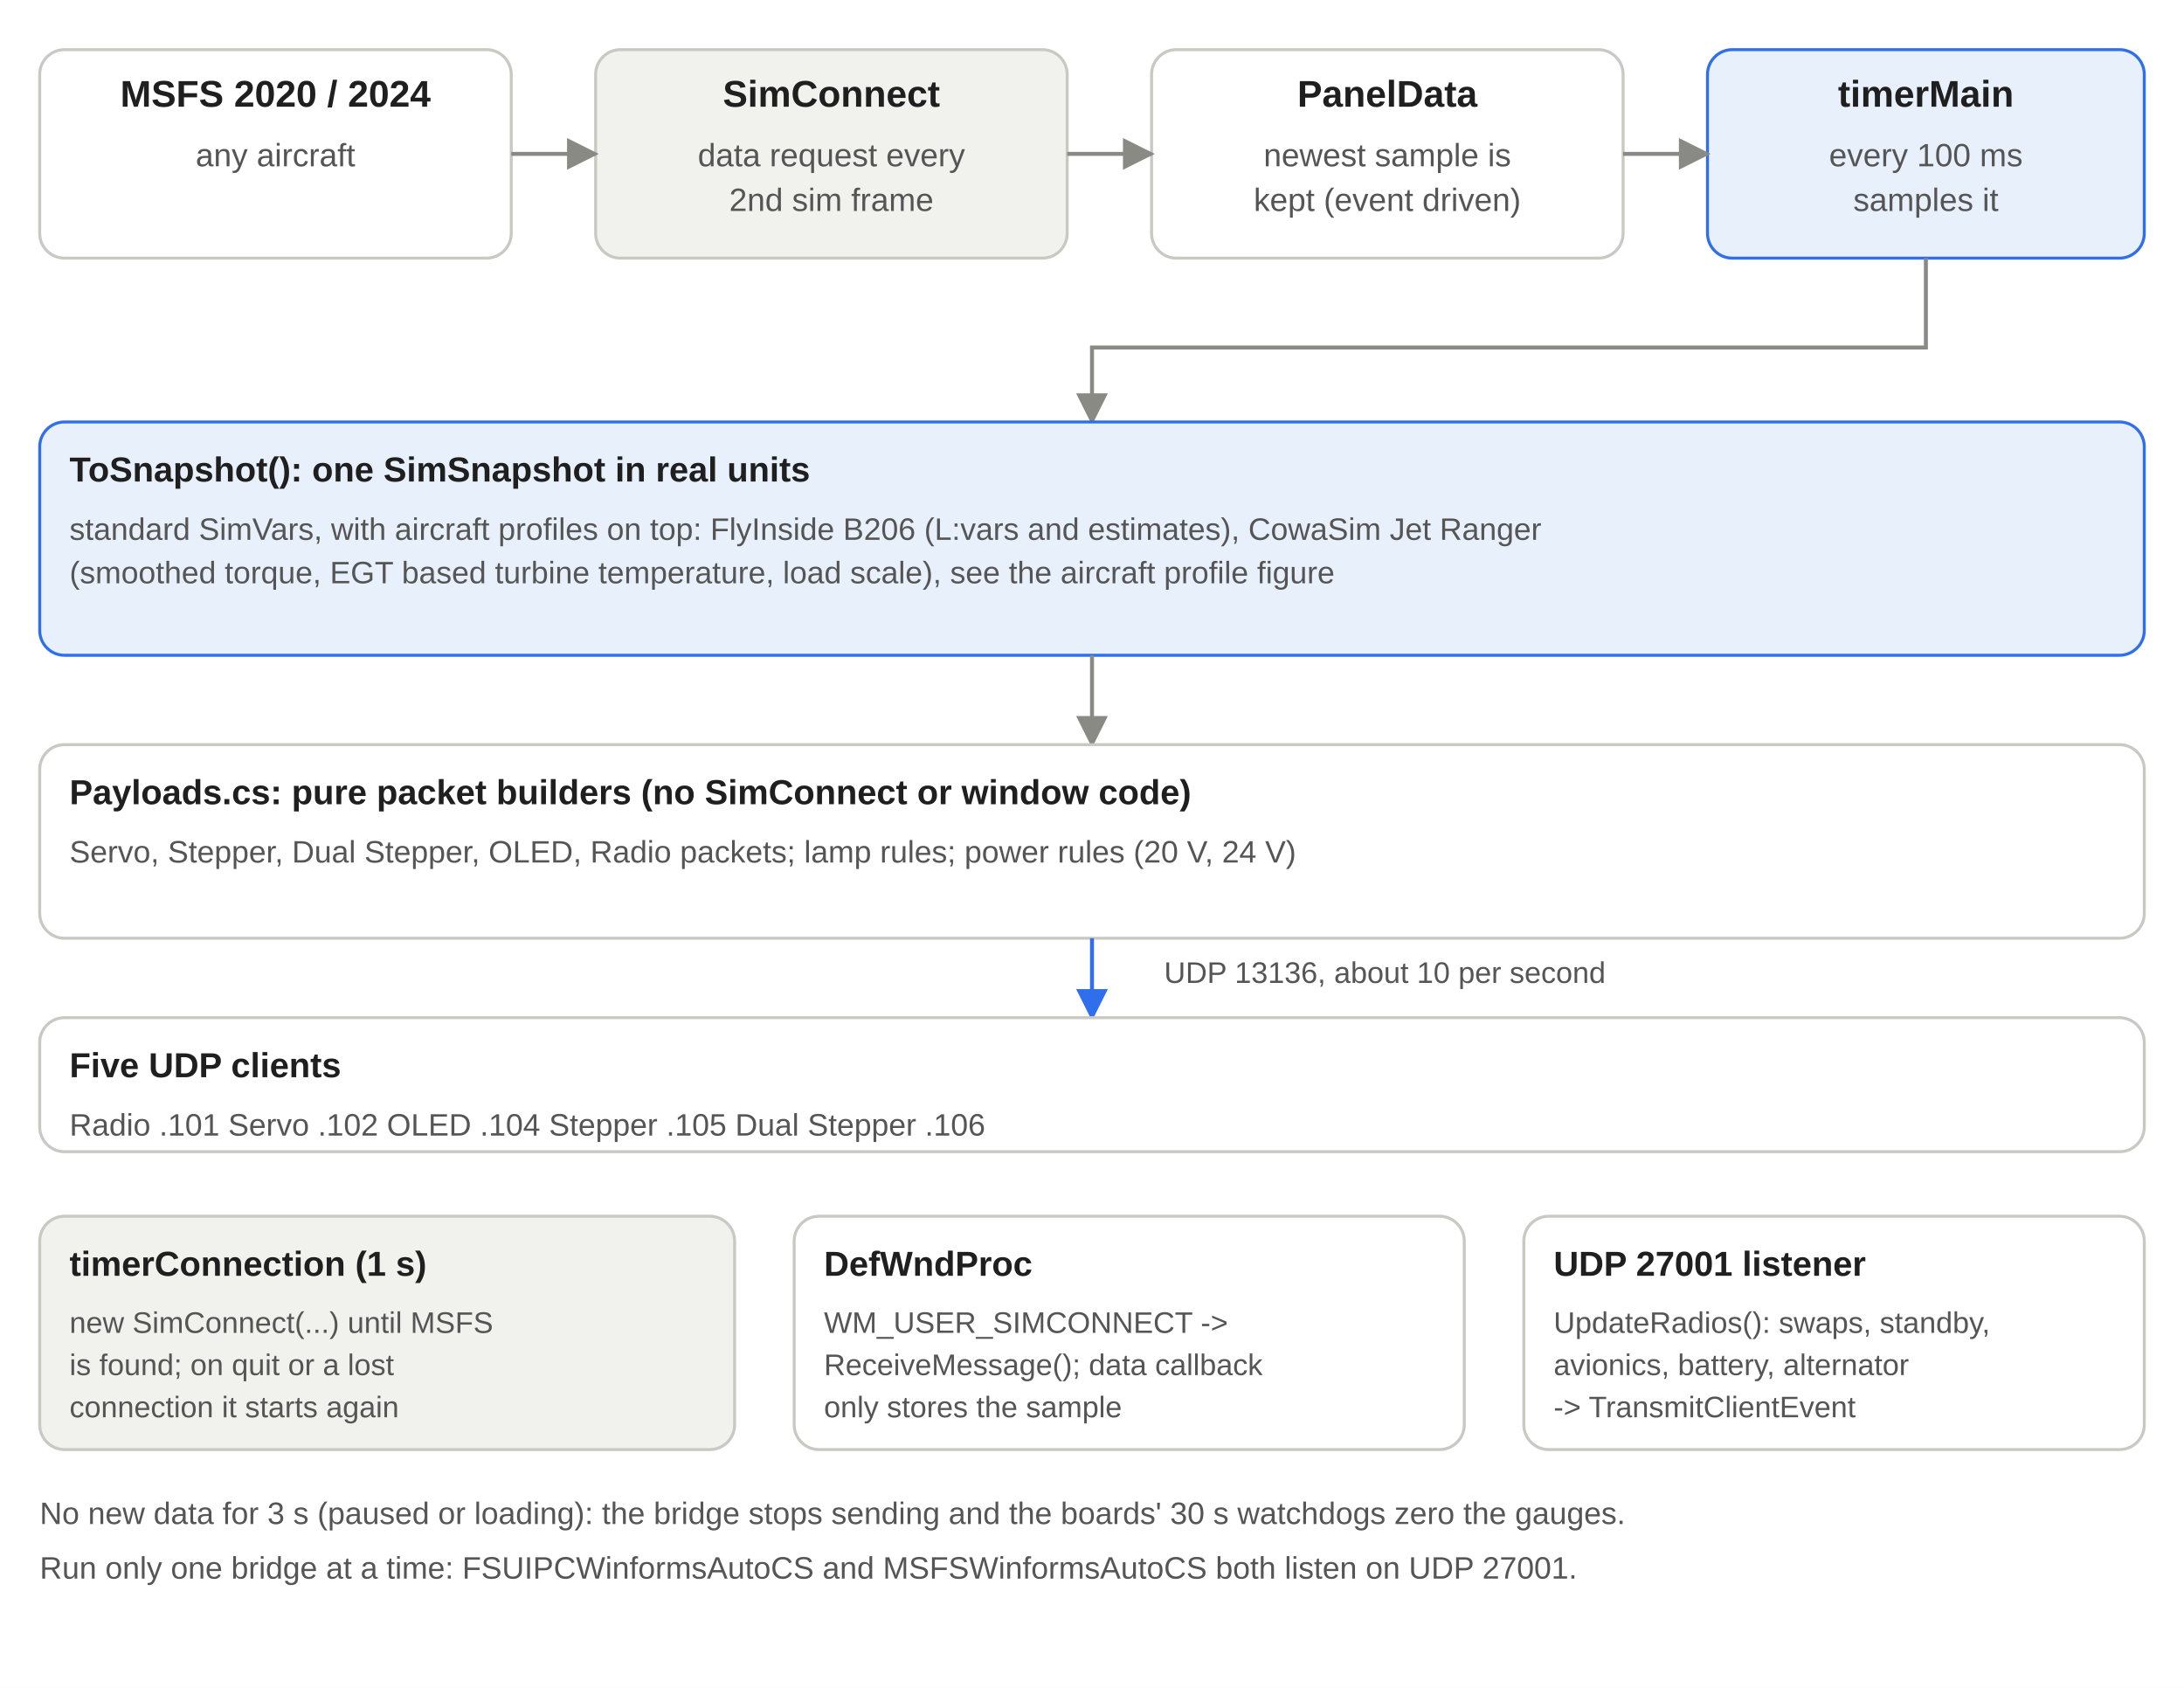
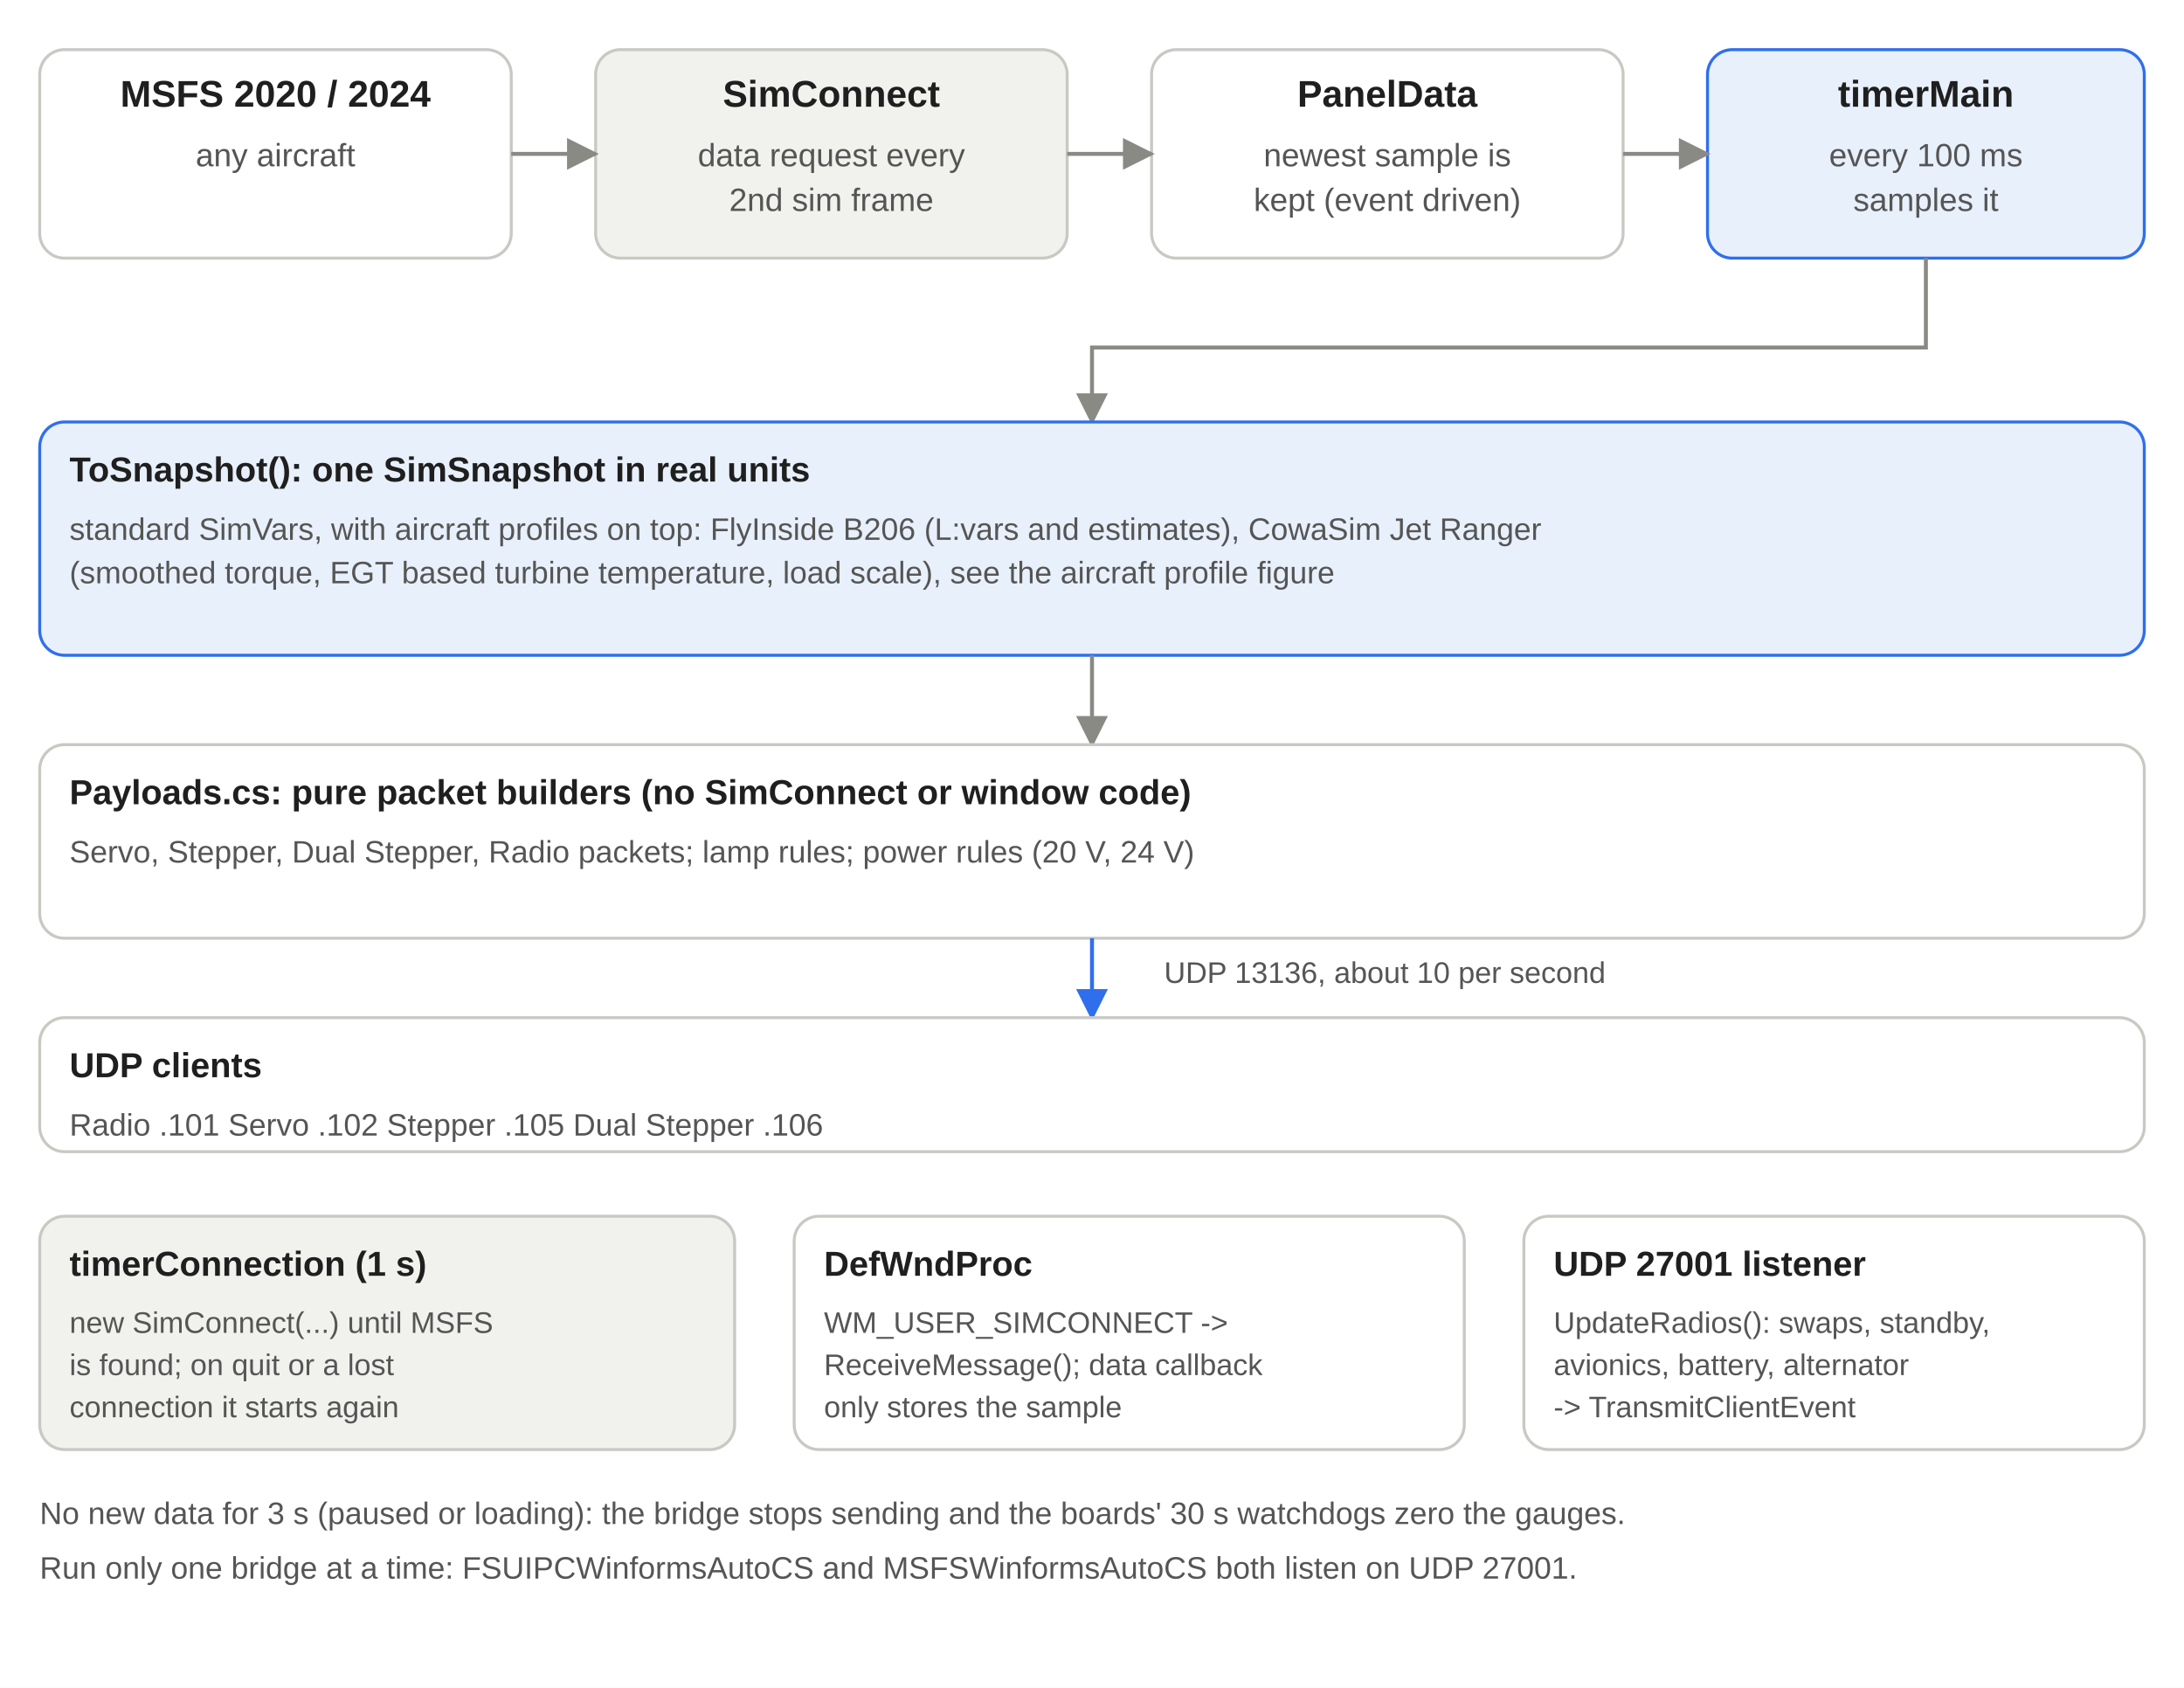
<svg xmlns="http://www.w3.org/2000/svg" width="880" height="680" viewBox="0 0 880 680">
  <rect width="880" height="680" fill="#FFFFFF" />
  <defs>
+     <marker id="ah8A8A85" viewBox="0 0 10 10" refX="9" refY="5" markerWidth="8" markerHeight="8" orient="auto">
+       <path d="M 0 0 L 10 5 L 0 10 z" fill="#8A8A85" />
+     </marker>
+     <marker id="ahs8A8A85" viewBox="0 0 10 10" refX="1" refY="5" markerWidth="8" markerHeight="8" orient="auto-start-reverse">
+       <path d="M 0 0 L 10 5 L 0 10 z" fill="#8A8A85" />
+     </marker>
    <marker id="ah2F6FEB" viewBox="0 0 10 10" refX="9" refY="5" markerWidth="8" markerHeight="8" orient="auto">
      <path d="M 0 0 L 10 5 L 0 10 z" fill="#2F6FEB" />
    </marker>
    <marker id="ahs2F6FEB" viewBox="0 0 10 10" refX="1" refY="5" markerWidth="8" markerHeight="8" orient="auto-start-reverse">
      <path d="M 0 0 L 10 5 L 0 10 z" fill="#2F6FEB" />
-     </marker>
-     <marker id="ah8A8A85" viewBox="0 0 10 10" refX="9" refY="5" markerWidth="8" markerHeight="8" orient="auto">
-       <path d="M 0 0 L 10 5 L 0 10 z" fill="#8A8A85" />
-     </marker>
-     <marker id="ahs8A8A85" viewBox="0 0 10 10" refX="1" refY="5" markerWidth="8" markerHeight="8" orient="auto-start-reverse">
-       <path d="M 0 0 L 10 5 L 0 10 z" fill="#8A8A85" />
    </marker>
  </defs>
  <rect x="16.0" y="20.0" width="190.0" height="84.0" rx="10" ry="10" fill="#FFFFFF" stroke="#C9C9C4" stroke-width="1.2" />
  <text x="111.0" y="43.0" font-family="Liberation Sans, Arial, Helvetica, sans-serif" font-size="15" font-weight="700" fill="#1F1F1F" text-anchor="middle">MSFS 2020 / 2024</text>
  <text x="111.0" y="67.0" font-family="Liberation Sans, Arial, Helvetica, sans-serif" font-size="13" font-weight="400" fill="#555555" text-anchor="middle">any aircraft</text>
  <rect x="240.0" y="20.0" width="190.0" height="84.0" rx="10" ry="10" fill="#F1F1EE" stroke="#C9C9C4" stroke-width="1.2" />
  <text x="335.0" y="43.0" font-family="Liberation Sans, Arial, Helvetica, sans-serif" font-size="15" font-weight="700" fill="#1F1F1F" text-anchor="middle">SimConnect</text>
  <text x="335.0" y="67.0" font-family="Liberation Sans, Arial, Helvetica, sans-serif" font-size="13" font-weight="400" fill="#555555" text-anchor="middle">data request every</text>
  <text x="335.0" y="85.0" font-family="Liberation Sans, Arial, Helvetica, sans-serif" font-size="13" font-weight="400" fill="#555555" text-anchor="middle">2nd sim frame</text>
  <rect x="464.0" y="20.0" width="190.0" height="84.0" rx="10" ry="10" fill="#FFFFFF" stroke="#C9C9C4" stroke-width="1.2" />
  <text x="559.0" y="43.0" font-family="Liberation Sans, Arial, Helvetica, sans-serif" font-size="15" font-weight="700" fill="#1F1F1F" text-anchor="middle">PanelData</text>
  <text x="559.0" y="67.0" font-family="Liberation Sans, Arial, Helvetica, sans-serif" font-size="13" font-weight="400" fill="#555555" text-anchor="middle">newest sample is</text>
  <text x="559.0" y="85.0" font-family="Liberation Sans, Arial, Helvetica, sans-serif" font-size="13" font-weight="400" fill="#555555" text-anchor="middle">kept (event driven)</text>
  <rect x="688.0" y="20.0" width="176.0" height="84.0" rx="10" ry="10" fill="#E8F0FB" stroke="#2F6FEB" stroke-width="1.2" />
  <text x="776.0" y="43.0" font-family="Liberation Sans, Arial, Helvetica, sans-serif" font-size="15" font-weight="700" fill="#1F1F1F" text-anchor="middle">timerMain</text>
  <text x="776.0" y="67.0" font-family="Liberation Sans, Arial, Helvetica, sans-serif" font-size="13" font-weight="400" fill="#555555" text-anchor="middle">every 100 ms</text>
  <text x="776.0" y="85.0" font-family="Liberation Sans, Arial, Helvetica, sans-serif" font-size="13" font-weight="400" fill="#555555" text-anchor="middle">samples it</text>
  <path d="M 206.0 62.0 L 240.0 62.0" fill="none" stroke="#8A8A85" stroke-width="1.6" marker-end="url(#ah8A8A85)" />
  <path d="M 430.0 62.0 L 464.0 62.0" fill="none" stroke="#8A8A85" stroke-width="1.6" marker-end="url(#ah8A8A85)" />
  <path d="M 654.0 62.0 L 688.0 62.0" fill="none" stroke="#8A8A85" stroke-width="1.6" marker-end="url(#ah8A8A85)" />
  <path d="M 776.0 104.0 L 776.0 140.0 L 440.0 140.0 L 440.0 170.0" fill="none" stroke="#8A8A85" stroke-width="1.6" marker-end="url(#ah8A8A85)" />
  <rect x="16.0" y="170.0" width="848.0" height="94.0" rx="10" ry="10" fill="#E8F0FB" stroke="#2F6FEB" stroke-width="1.2" />
  <text x="28.0" y="194.0" font-family="Liberation Sans, Arial, Helvetica, sans-serif" font-size="14" font-weight="700" fill="#1F1F1F" text-anchor="start">ToSnapshot(): one SimSnapshot in real units</text>
  <text x="28.0" y="217.5" font-family="Liberation Sans, Arial, Helvetica, sans-serif" font-size="12.5" font-weight="400" fill="#555555" text-anchor="start">standard SimVars, with aircraft profiles on top: FlyInside B206 (L:vars and estimates), CowaSim Jet Ranger</text>
  <text x="28.0" y="235.0" font-family="Liberation Sans, Arial, Helvetica, sans-serif" font-size="12.5" font-weight="400" fill="#555555" text-anchor="start">(smoothed torque, EGT based turbine temperature, load scale), see the aircraft profile figure</text>
  <path d="M 440.0 264.0 L 440.0 300.0" fill="none" stroke="#8A8A85" stroke-width="1.6" marker-end="url(#ah8A8A85)" />
  <rect x="16.0" y="300.0" width="848.0" height="78.0" rx="10" ry="10" fill="#FFFFFF" stroke="#C9C9C4" stroke-width="1.2" />
  <text x="28.0" y="324.0" font-family="Liberation Sans, Arial, Helvetica, sans-serif" font-size="14" font-weight="700" fill="#1F1F1F" text-anchor="start">Payloads.cs: pure packet builders (no SimConnect or window code)</text>
-   <text x="28.0" y="347.5" font-family="Liberation Sans, Arial, Helvetica, sans-serif" font-size="12.5" font-weight="400" fill="#555555" text-anchor="start">Servo, Stepper, Dual Stepper, OLED, Radio packets; lamp rules; power rules (20 V, 24 V)</text>
+   <text x="28.0" y="347.5" font-family="Liberation Sans, Arial, Helvetica, sans-serif" font-size="12.5" font-weight="400" fill="#555555" text-anchor="start">Servo, Stepper, Dual Stepper, Radio packets; lamp rules; power rules (20 V, 24 V)</text>
  <path d="M 440.0 378.0 L 440.0 410.0" fill="none" stroke="#2F6FEB" stroke-width="1.6" marker-end="url(#ah2F6FEB)" />
  <rect x="458.4" y="385.0" width="199.2" height="16.0" rx="3" ry="3" fill="#FFFFFF" stroke="#FFFFFF" stroke-width="0" />
  <text x="558.0" y="396.0" font-family="Liberation Sans, Arial, Helvetica, sans-serif" font-size="12" font-weight="400" fill="#555555" text-anchor="middle">UDP 13136, about 10 per second</text>
  <rect x="16.0" y="410.0" width="848.0" height="54.0" rx="10" ry="10" fill="#FFFFFF" stroke="#C9C9C4" stroke-width="1.2" />
-   <text x="28.0" y="434.0" font-family="Liberation Sans, Arial, Helvetica, sans-serif" font-size="14" font-weight="700" fill="#1F1F1F" text-anchor="start">Five UDP clients</text>
-   <text x="28.0" y="457.5" font-family="Liberation Sans, Arial, Helvetica, sans-serif" font-size="12.5" font-weight="400" fill="#555555" text-anchor="start">Radio .101   Servo .102   OLED .104   Stepper .105   Dual Stepper .106</text>
+   <text x="28.0" y="434.0" font-family="Liberation Sans, Arial, Helvetica, sans-serif" font-size="14" font-weight="700" fill="#1F1F1F" text-anchor="start">UDP clients</text>
+   <text x="28.0" y="457.5" font-family="Liberation Sans, Arial, Helvetica, sans-serif" font-size="12.5" font-weight="400" fill="#555555" text-anchor="start">Radio .101   Servo .102   Stepper .105   Dual Stepper .106</text>
  <rect x="16.0" y="490.0" width="280.0" height="94.0" rx="10" ry="10" fill="#F1F1EE" stroke="#C9C9C4" stroke-width="1.2" />
  <text x="28.0" y="514.0" font-family="Liberation Sans, Arial, Helvetica, sans-serif" font-size="14" font-weight="700" fill="#1F1F1F" text-anchor="start">timerConnection  (1 s)</text>
  <text x="28.0" y="537.0" font-family="Liberation Sans, Arial, Helvetica, sans-serif" font-size="12" font-weight="400" fill="#555555" text-anchor="start">new SimConnect(...) until MSFS</text>
  <text x="28.0" y="554.0" font-family="Liberation Sans, Arial, Helvetica, sans-serif" font-size="12" font-weight="400" fill="#555555" text-anchor="start">is found; on quit or a lost</text>
  <text x="28.0" y="571.0" font-family="Liberation Sans, Arial, Helvetica, sans-serif" font-size="12" font-weight="400" fill="#555555" text-anchor="start">connection it starts again</text>
  <rect x="320.0" y="490.0" width="270.0" height="94.0" rx="10" ry="10" fill="#FFFFFF" stroke="#C9C9C4" stroke-width="1.2" />
  <text x="332.0" y="514.0" font-family="Liberation Sans, Arial, Helvetica, sans-serif" font-size="14" font-weight="700" fill="#1F1F1F" text-anchor="start">DefWndProc</text>
  <text x="332.0" y="537.0" font-family="Liberation Sans, Arial, Helvetica, sans-serif" font-size="12" font-weight="400" fill="#555555" text-anchor="start">WM_USER_SIMCONNECT -&gt;</text>
  <text x="332.0" y="554.0" font-family="Liberation Sans, Arial, Helvetica, sans-serif" font-size="12" font-weight="400" fill="#555555" text-anchor="start">ReceiveMessage(); data callback</text>
  <text x="332.0" y="571.0" font-family="Liberation Sans, Arial, Helvetica, sans-serif" font-size="12" font-weight="400" fill="#555555" text-anchor="start">only stores the sample</text>
  <rect x="614.0" y="490.0" width="250.0" height="94.0" rx="10" ry="10" fill="#FFFFFF" stroke="#C9C9C4" stroke-width="1.2" />
  <text x="626.0" y="514.0" font-family="Liberation Sans, Arial, Helvetica, sans-serif" font-size="14" font-weight="700" fill="#1F1F1F" text-anchor="start">UDP 27001 listener</text>
  <text x="626.0" y="537.0" font-family="Liberation Sans, Arial, Helvetica, sans-serif" font-size="12" font-weight="400" fill="#555555" text-anchor="start">UpdateRadios(): swaps, standby,</text>
  <text x="626.0" y="554.0" font-family="Liberation Sans, Arial, Helvetica, sans-serif" font-size="12" font-weight="400" fill="#555555" text-anchor="start">avionics, battery, alternator</text>
  <text x="626.0" y="571.0" font-family="Liberation Sans, Arial, Helvetica, sans-serif" font-size="12" font-weight="400" fill="#555555" text-anchor="start">-&gt; TransmitClientEvent</text>
  <text x="16.0" y="614.0" font-family="Liberation Sans, Arial, Helvetica, sans-serif" font-size="12.5" font-weight="400" fill="#555555" text-anchor="start">No new data for 3 s (paused or loading): the bridge stops sending and the boards' 30 s watchdogs zero the gauges.</text>
  <text x="16.0" y="636.0" font-family="Liberation Sans, Arial, Helvetica, sans-serif" font-size="12.5" font-weight="400" fill="#555555" text-anchor="start">Run only one bridge at a time: FSUIPCWinformsAutoCS and MSFSWinformsAutoCS both listen on UDP 27001.</text>
</svg>
